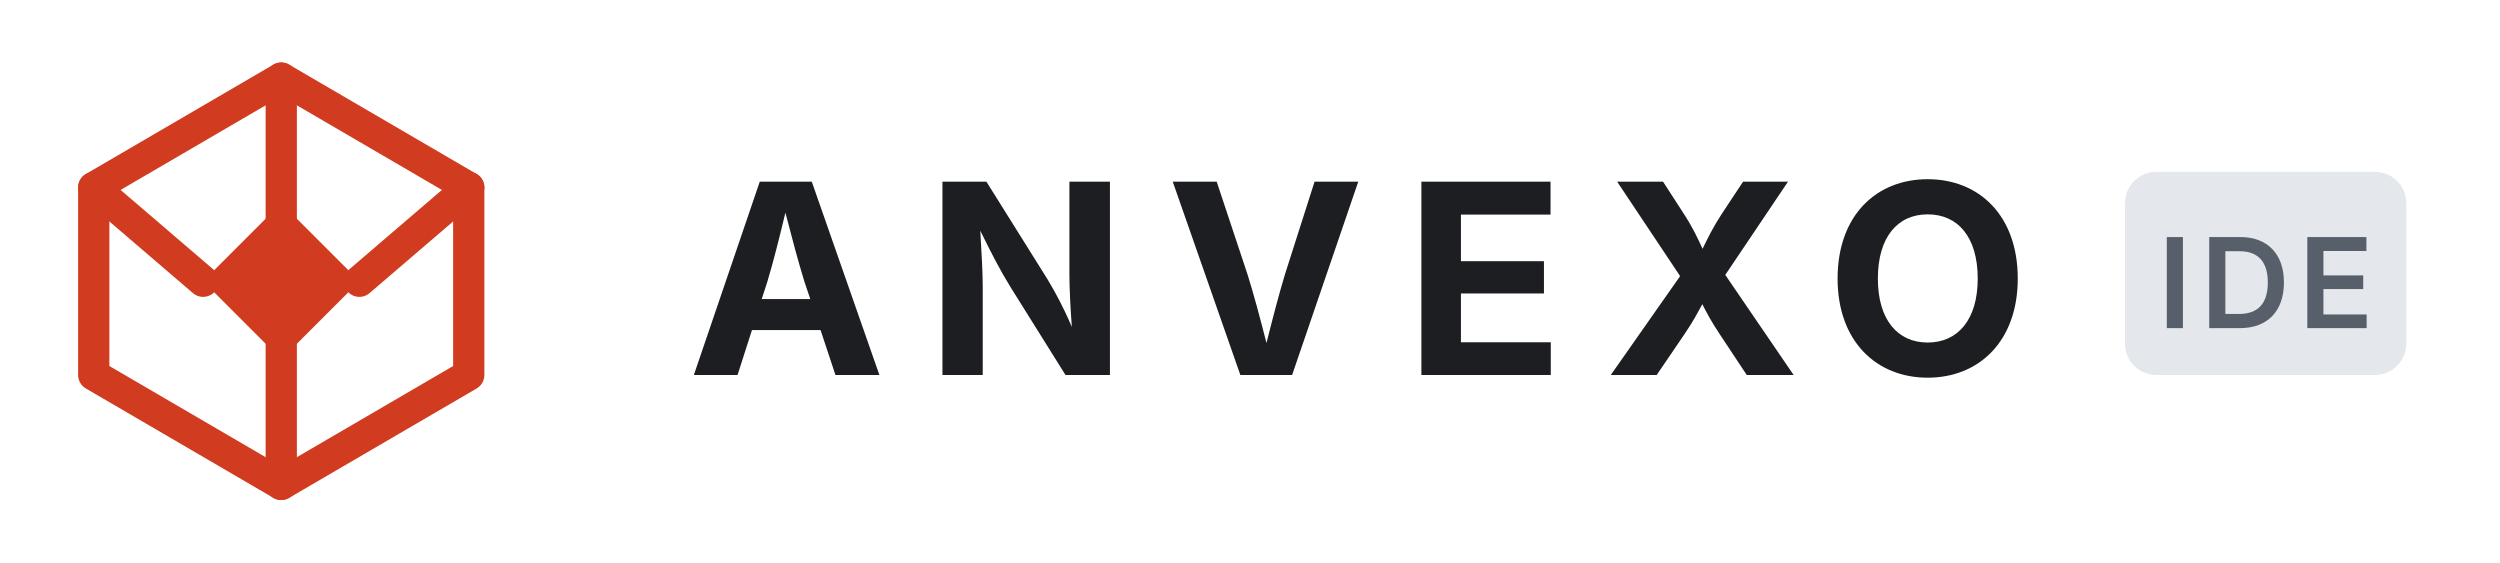
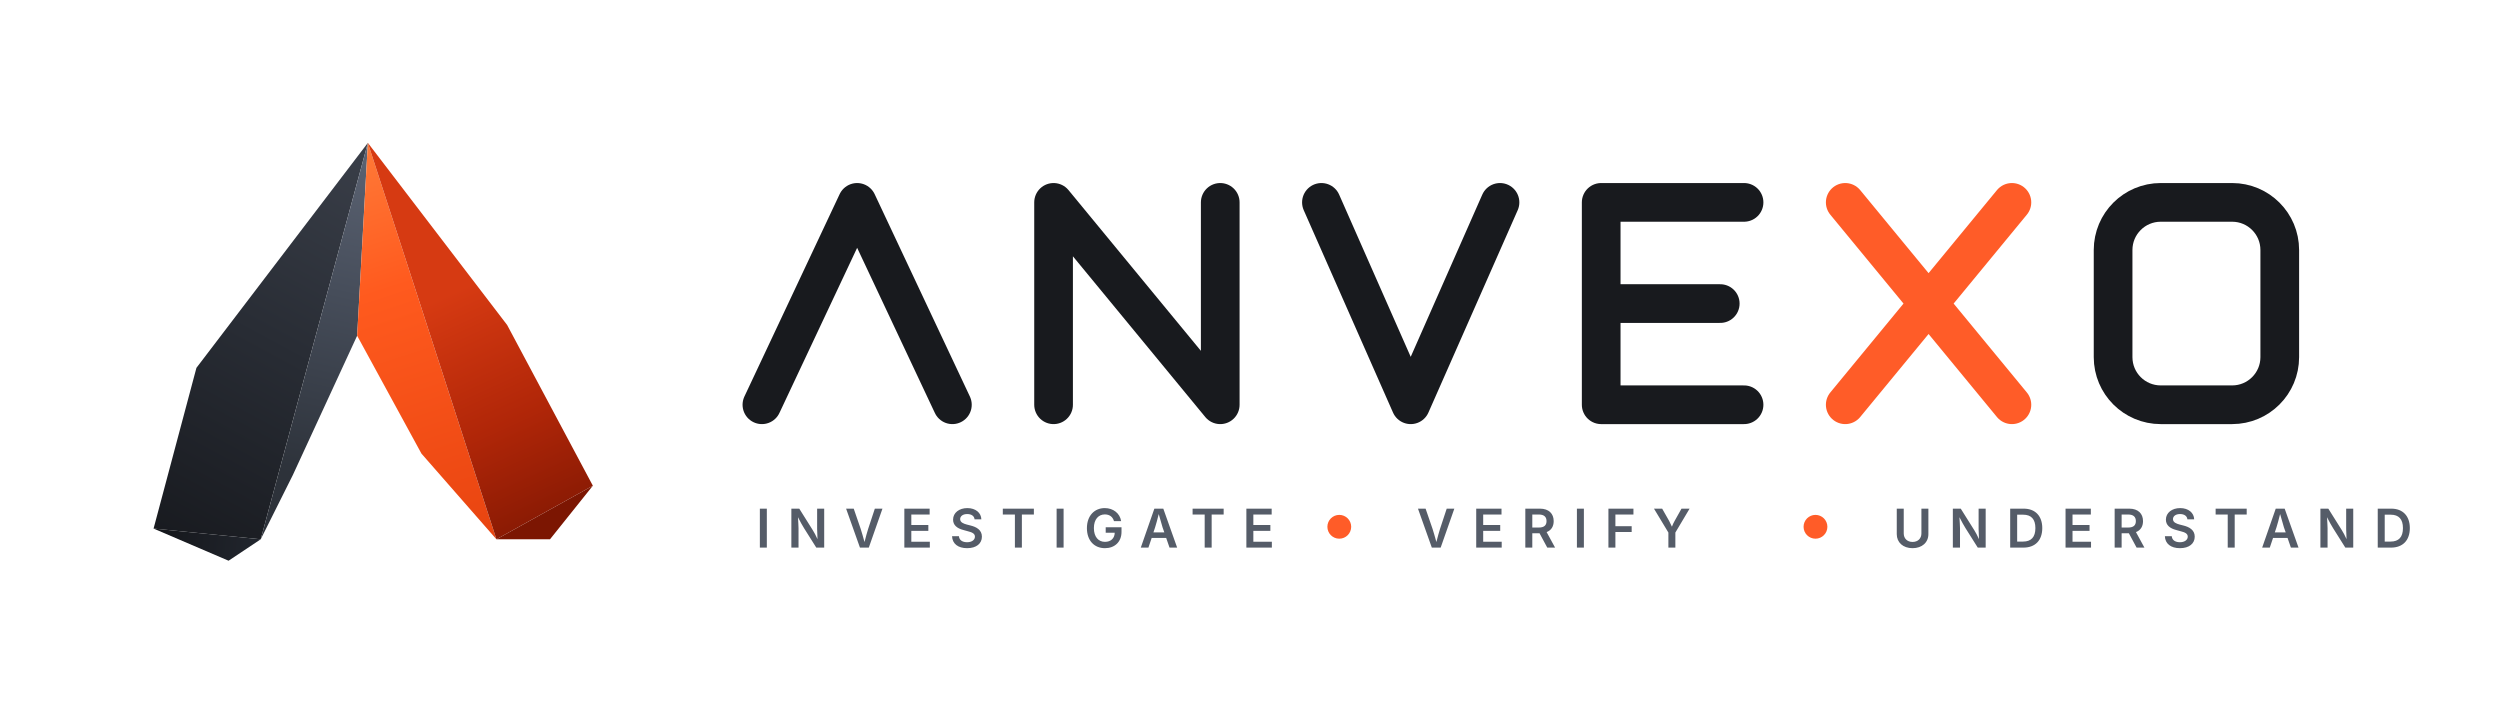
- <svg xmlns="http://www.w3.org/2000/svg" viewBox="0 0 160 36" fill="none">
-   <g transform="translate(2, 2)">
-     <path d="M16 3 L28 10 L28 22 L16 29 L4 22 L4 10 Z" stroke="#D13B1F" stroke-width="2" stroke-linejoin="round" />
-     <path d="M16 3 L16 12 M16 20 L16 29" stroke="#D13B1F" stroke-width="2" stroke-linecap="round" />
-     <polygon points="16,11 21,16 16,21 11,16" fill="#D13B1F" />
-     <path d="M4 10 L11 16 M28 10 L21 16" stroke="#D13B1F" stroke-width="2" stroke-linecap="round" />
+ <svg xmlns="http://www.w3.org/2000/svg" viewBox="0 0 420 120" width="100%" height="100%" fill="none">
+   <defs>
+     <linearGradient id="lLeftOuter" x1="52" y1="10" x2="12" y2="84" gradientUnits="userSpaceOnUse">
+       <stop offset="0%" stop-color="#3A3F49" />
+       <stop offset="50%" stop-color="#282C34" />
+       <stop offset="100%" stop-color="#181A1F" />
+     </linearGradient>
+     <linearGradient id="lLeftInner" x1="52" y1="10" x2="38" y2="72" gradientUnits="userSpaceOnUse">
+       <stop offset="0%" stop-color="#5C6474" />
+       <stop offset="45%" stop-color="#464D5A" />
+       <stop offset="100%" stop-color="#2D323A" />
+     </linearGradient>
+     <linearGradient id="lLeftBevel" x1="12" y1="82" x2="32" y2="84" gradientUnits="userSpaceOnUse">
+       <stop offset="0%" stop-color="#14161A" />
+       <stop offset="100%" stop-color="#22262E" />
+     </linearGradient>
+     <linearGradient id="lRightTop" x1="52" y1="10" x2="76" y2="84" gradientUnits="userSpaceOnUse">
+       <stop offset="0%" stop-color="#FF7A38" />
+       <stop offset="35%" stop-color="#FF5A1E" />
+       <stop offset="100%" stop-color="#E84410" />
+     </linearGradient>
+     <linearGradient id="lRightSide" x1="72" y1="36" x2="94" y2="84" gradientUnits="userSpaceOnUse">
+       <stop offset="0%" stop-color="#D63A12" />
+       <stop offset="50%" stop-color="#B02608" />
+       <stop offset="100%" stop-color="#7C1602" />
+     </linearGradient>
+   </defs>
+   <g id="brand-symbol" transform="translate(15, 15) scale(0.9)">
+     <polygon points="52,10 20,52 12,82 32,84" fill="url(#lLeftOuter)" />
+     <polygon points="52,10 32,84 38,72 50,46" fill="url(#lLeftInner)" />
+     <polygon points="12,82 32,84 26,88" fill="url(#lLeftBevel)" />
+     <polygon points="52,10 50,46 62,68 76,84" fill="url(#lRightTop)" />
+     <polygon points="52,10 76,84 94,74 78,44" fill="url(#lRightSide)" />
+     <polygon points="76,84 94,74 86,84" fill="#7C1602" />
  </g>
-   <text x="44" y="24" font-family="-apple-system, BlinkMacSystemFont, 'Segoe UI', Inter, sans-serif" font-size="17" font-weight="700" letter-spacing="2.5" fill="#1C1E21">ANVEXO</text>
-   <rect x="136" y="11" width="18" height="13" rx="2" fill="#E4E7EB" />
-   <text x="145" y="21" font-family="-apple-system, BlinkMacSystemFont, 'Segoe UI', Inter, sans-serif" font-size="8" font-weight="600" letter-spacing="0.5" fill="#57606A" text-anchor="middle">IDE</text>
+   <g id="brand-wordmark" transform="translate(125, 12)">
+     <path d="M 3 56 L 19 22 L 35 56" stroke="#181A1E" stroke-width="6.5" stroke-linecap="round" stroke-linejoin="round" />
+     <path d="M 52 56 L 52 22 L 80 56 L 80 22" stroke="#181A1E" stroke-width="6.5" stroke-linecap="round" stroke-linejoin="round" />
+     <path d="M 97 22 L 112 56 L 127 22" stroke="#181A1E" stroke-width="6.5" stroke-linecap="round" stroke-linejoin="round" />
+     <path d="M 168 22 L 144 22 L 144 56 L 168 56 M 144 39 L 164 39" stroke="#181A1E" stroke-width="6.5" stroke-linecap="round" stroke-linejoin="round" />
+     <path d="M 185 22 L 213 56 M 213 22 L 185 56" stroke="#FF5C28" stroke-width="6.5" stroke-linecap="round" />
+     <rect x="230" y="22" width="28" height="34" rx="8" stroke="#181A1E" stroke-width="6.5" fill="none" />
+     <g id="brand-tagline" transform="translate(2, 80)">
+       <text x="0" y="0" fill="#555C68" font-family="-apple-system, BlinkMacSystemFont, 'Segoe UI', Inter, Roboto, sans-serif" font-size="9" font-weight="600" letter-spacing="2.8">INVESTIGATE</text>
+       <circle cx="98" cy="-3.5" r="2" fill="#FF5C28" />
+       <text x="111" y="0" fill="#555C68" font-family="-apple-system, BlinkMacSystemFont, 'Segoe UI', Inter, Roboto, sans-serif" font-size="9" font-weight="600" letter-spacing="2.8">VERIFY</text>
+       <circle cx="178" cy="-3.5" r="2" fill="#FF5C28" />
+       <text x="191" y="0" fill="#555C68" font-family="-apple-system, BlinkMacSystemFont, 'Segoe UI', Inter, Roboto, sans-serif" font-size="9" font-weight="600" letter-spacing="2.8">UNDERSTAND</text>
+     </g>
+   </g>
</svg>
